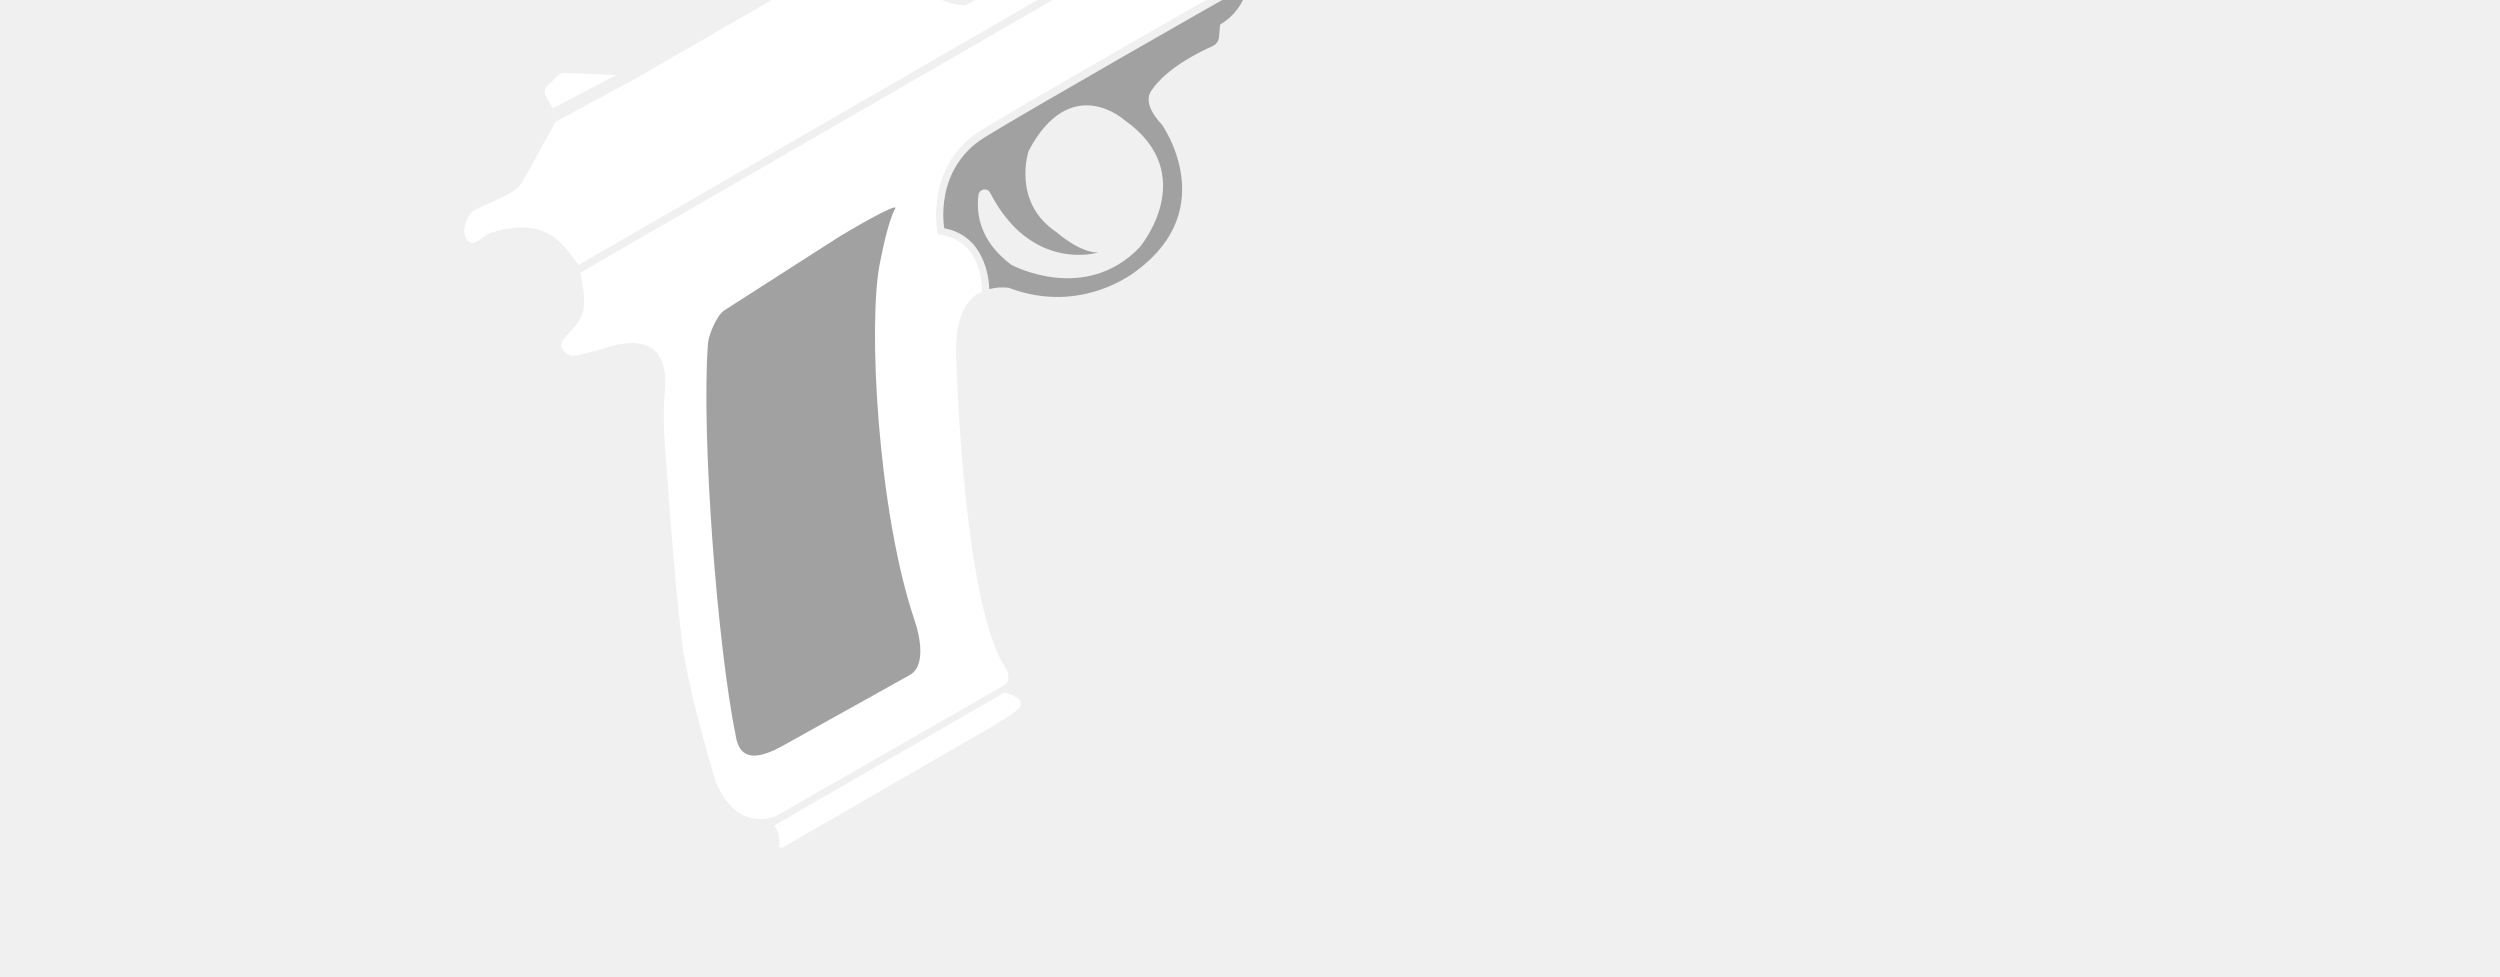
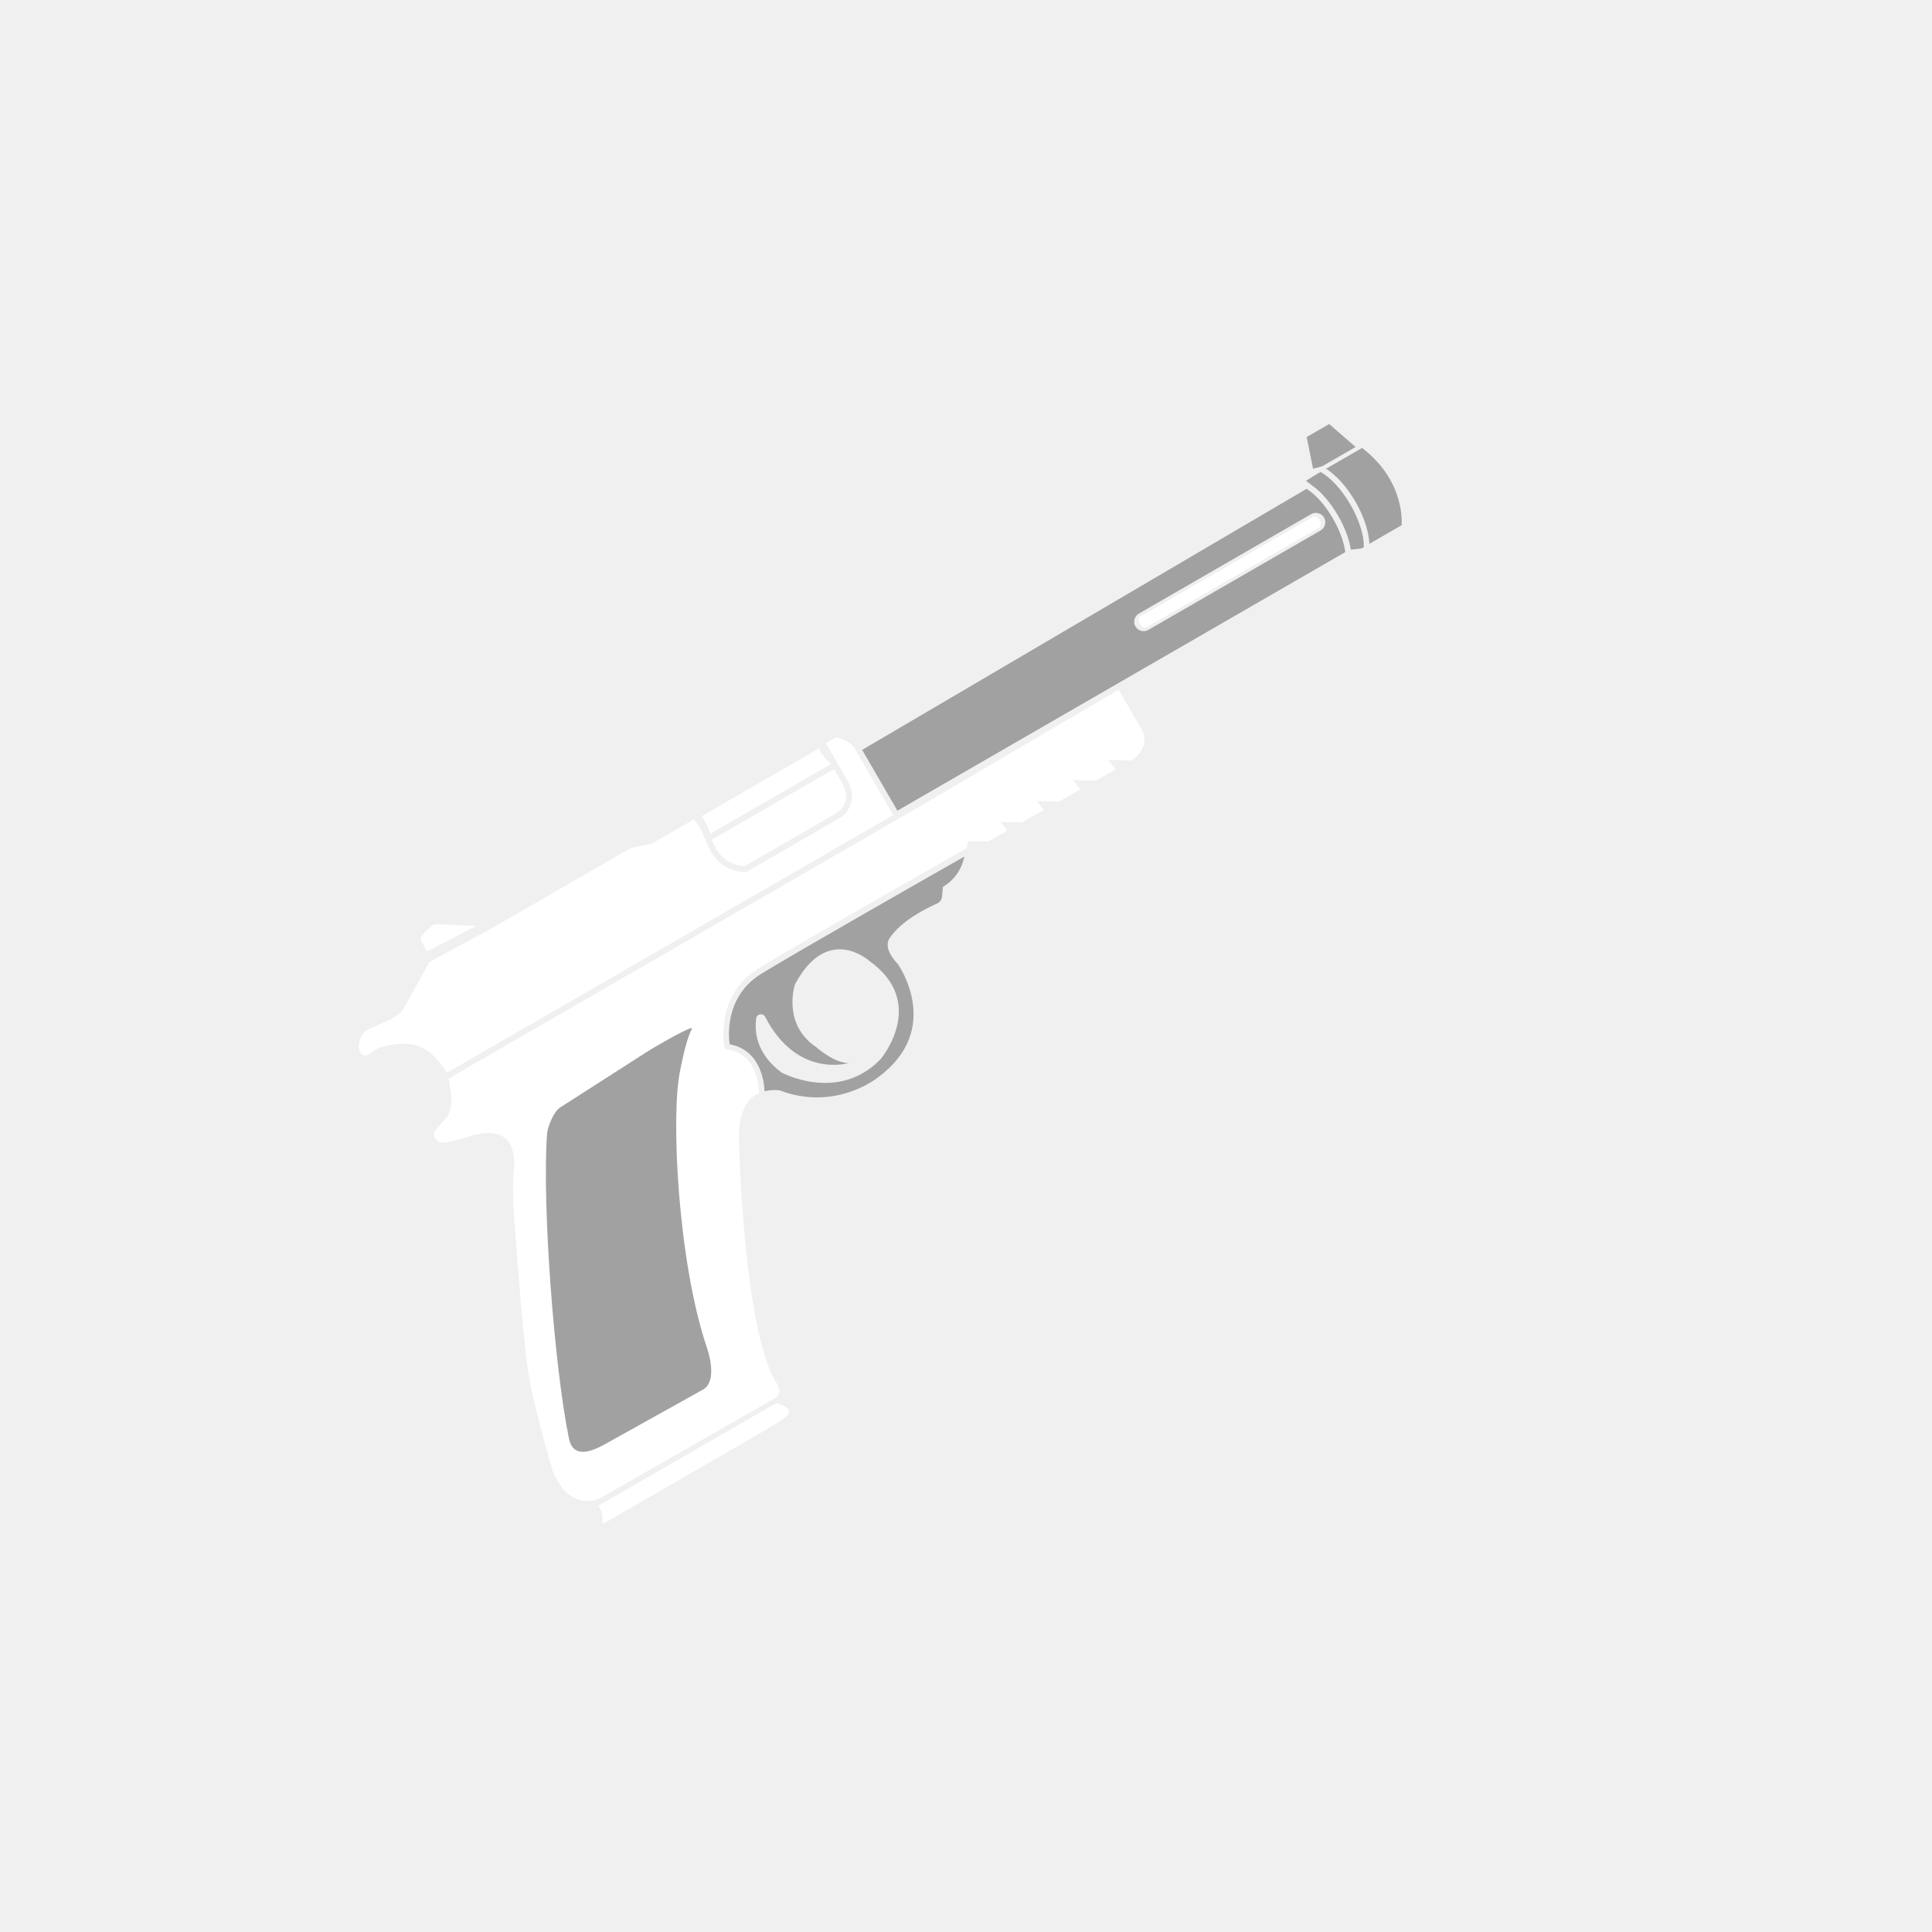
- <svg xmlns="http://www.w3.org/2000/svg" width="512" height="200" viewBox="0 470 512 200" fill="none">
-   <path d="M158.591 639.055C159.641 640.588 159.707 642.18 159.609 643.149C159.578 643.511 159.959 643.755 160.284 643.567L202.537 619.172C202.627 619.12 203.082 618.873 203.176 618.803C207.474 615.963 212.572 613.991 205.773 611.8L158.585 639.044L158.591 639.055Z" fill="white" />
-   <path d="M220.183 444.295L188.619 462.518C189.724 465.26 191.687 469.152 197.361 469.525L221.847 455.388C222.004 455.297 226.136 452.612 223.177 447.486L221.046 443.796L220.194 444.288L220.183 444.295Z" fill="white" />
-   <path d="M185.998 456.269C185.998 456.269 187.606 458.691 188.268 460.926L220.246 442.463C220.246 442.463 217.643 440.362 217.091 438.318L185.998 456.269Z" fill="white" />
-   <path d="M195.489 529.799C197.496 528.64 198.184 526.074 197.025 524.067C195.866 522.06 193.3 521.372 191.293 522.531C189.286 523.69 188.599 526.256 189.757 528.263C190.916 530.27 193.482 530.958 195.489 529.799Z" fill="white" />
-   <path d="M255.594 466.982C247.654 471.491 211.155 492.279 201.721 498.085C191.134 504.616 193.383 516.748 193.383 516.748C201.581 518.281 202.525 526.754 202.614 529.215C204.703 528.637 206.62 528.952 206.62 528.952C221.721 534.695 232.865 525.374 232.865 525.374C250.067 512.557 237.974 495.55 237.974 495.55C235.718 493.143 234.46 490.55 235.77 488.597C238.896 483.935 245.587 480.656 248.318 479.453C249.07 479.124 249.584 478.408 249.651 477.592L249.885 475.019C252.656 473.419 254.649 470.758 255.407 467.643L255.51 467.225L255.581 466.959L255.594 466.982ZM233.438 520.617C222.157 532.394 207.108 524.228 207.108 524.228C200.48 519.276 199.913 513.501 200.398 509.886C200.563 508.669 202.216 508.373 202.775 509.471C211.247 525.906 224.876 521.717 224.876 521.717C221.065 521.748 216.362 517.539 216.362 517.539C207.133 511.397 210.673 500.873 210.673 500.873C219.308 484.641 230.31 494.605 230.31 494.605C246.01 505.686 233.432 520.605 233.432 520.605L233.438 520.617Z" fill="#A1A1A1" />
-   <path d="M349.543 379.838L303.891 406.195C303.33 406.519 302.513 406.138 302.059 405.353C301.606 404.568 301.685 403.67 302.246 403.346L347.898 376.989C348.459 376.665 349.276 377.045 349.73 377.831C350.183 378.616 350.104 379.514 349.543 379.838Z" fill="white" />
-   <path d="M346.1 367.424L348.426 365.961L349.94 365.087C352.487 366.443 355.484 369.588 357.893 373.76C360.302 377.932 361.527 382.1 361.427 384.984L360.799 385.347L358.051 385.663L357.931 385.507L357.953 385.494C357.537 382.908 356.404 379.779 354.597 376.65C352.525 373.061 350.03 370.269 347.736 368.677L346.1 367.424Z" fill="#A1A1A1" />
-   <path d="M360.97 358.705L351.414 364.222C354.116 365.922 356.975 369.087 359.222 372.979C361.469 376.871 362.769 380.936 362.902 384.119L371.437 379.191C371.437 379.191 372.677 367.663 360.959 358.711L360.97 358.705Z" fill="#A1A1A1" />
-   <path d="M350.315 363.614L359.254 358.453L352.246 352.375L346.29 355.814L347.966 364.208L350.315 363.614Z" fill="#A1A1A1" />
-   <path d="M113.206 492.164L111.801 489.73C111.399 489.035 111.521 488.157 112.085 487.607L114.299 485.432C114.644 485.098 115.121 484.912 115.598 484.936L126.207 485.361L113.201 492.182L113.206 492.164Z" fill="white" />
-   <path d="M221.474 435.444L218.871 436.947L224.512 446.716C227.465 451.831 224.598 455.491 222.669 456.709L222.646 456.722L197.723 471.111L197.257 471.081C190.127 470.621 188.02 465.288 186.902 462.419L186.661 461.795C186.008 460.198 185.023 458.673 184.501 457.897L183.943 457.113L172.816 463.537L167.167 464.735L130.051 486.163L113.806 494.914L107.164 506.93C106.575 508.421 104.226 509.793 102.893 510.412L97.893 512.656C97.203 512.965 96.58 513.414 96.166 514.042C94.579 516.319 94.736 519.13 96.477 519.71C97.442 520.035 99.484 518.004 100.465 517.707C112.163 514.034 115.408 520.251 118.498 524.255L236.698 456.012L226.376 438.133C224.178 435.543 221.491 435.449 221.491 435.449L221.474 435.444Z" fill="white" />
-   <path d="M347.632 370.546L346.283 369.53L341.412 372.387L228.482 438.724L237.817 454.841L356.533 386.3L356.241 384.808C355.731 382.501 354.688 379.917 353.244 377.416C351.606 374.578 349.59 372.123 347.626 370.535L347.632 370.546ZM349.97 380.578L304.318 406.934C303.118 407.627 301.59 407.208 300.903 406.02C300.217 404.831 300.629 403.291 301.818 402.605L347.47 376.248C348.67 375.555 350.198 375.974 350.885 377.163C351.571 378.352 351.159 379.891 349.97 380.578Z" fill="#A1A1A1" />
-   <path d="M238.811 456.587L118.849 525.847C118.905 526.099 118.985 526.367 119.023 526.614C119.566 530.144 120.373 533.253 118.278 536.152C116.822 538.189 114.407 539.808 115.033 541.151C115.425 541.987 116.258 543.091 117.942 542.822C119.895 542.502 123.897 541.298 123.897 541.298C135.694 537.434 136.618 545.2 136.178 549.956C135.835 553.713 135.905 557.486 136.166 561.254C137.06 573.734 138.847 597.215 140.15 604.628C141.944 614.884 146.548 630.007 146.548 630.007C151.063 641.04 159.086 637.036 159.086 637.036L205.27 610.566C208.113 609.299 205.235 605.636 205.235 605.636C196.956 590.57 195.818 542.413 195.818 542.413C195.536 535.397 197.967 530.748 201.13 529.804L201.133 529.757C201.149 529.344 201.307 519.697 193.162 518.178L192.106 517.98L191.915 516.924C191.883 516.792 189.598 503.665 200.98 496.645C204.113 494.716 210.548 490.941 220.093 485.43C235.393 476.597 253.714 466.184 256.154 464.79L256.569 463.1L256.616 463.103C256.527 462.975 256.464 462.891 256.464 462.891L261.838 463.004L266.985 460.107C265.974 458.926 265.201 457.847 265.201 457.847L270.773 457.965L276.672 454.634C275.624 453.414 274.808 452.285 274.808 452.285L280.606 452.407L286.348 449.167C285.258 447.927 284.414 446.724 284.414 446.724L290.323 446.857L290.322 446.933L295.693 443.906C294.566 442.628 293.685 441.387 293.685 441.387L299.594 441.519L299.593 441.699C302.741 439.717 304.375 436.486 302.491 433.222L296.468 422.79L238.851 456.579L238.811 456.587Z" fill="white" />
-   <path d="M148.404 533.519L171.174 518.922C172.932 517.772 184.205 511.16 183.341 512.72C181.854 515.403 180.672 521.619 180.227 523.775C177.712 535.816 179.694 574.737 187.369 597.226C188.425 600.325 189.612 606.37 186.38 608.206L160.978 622.363C156.984 624.64 151.933 626.823 150.77 621.183C146.895 602.348 143.597 559.101 144.99 540.351C145.108 538.742 146.695 534.626 148.398 533.508L148.404 533.519Z" fill="#A1A1A1" />
+ <svg xmlns="http://www.w3.org/2000/svg" width="512" height="512" viewBox="0 0 512 512" fill="none">
+   <path d="M158.591 399.055C159.641 400.588 159.707 402.18 159.609 403.149C159.578 403.511 159.959 403.755 160.284 403.567L202.537 379.172C202.627 379.12 203.082 378.873 203.176 378.803C207.474 375.963 212.572 373.991 205.773 371.8L158.585 399.044L158.591 399.055Z" fill="white" />
+   <path d="M220.183 204.295L188.619 222.518C189.724 225.26 191.687 229.152 197.361 229.525L221.847 215.388C222.004 215.297 226.136 212.612 223.177 207.486L221.046 203.796L220.194 204.288L220.183 204.295Z" fill="white" />
+   <path d="M185.998 216.269C185.998 216.269 187.606 218.691 188.268 220.926L220.246 202.463C220.246 202.463 217.643 200.362 217.091 198.318L185.998 216.269Z" fill="white" />
+   <path d="M195.489 289.799C197.496 288.64 198.184 286.074 197.025 284.067C195.866 282.06 193.3 281.372 191.293 282.531C189.286 283.69 188.599 286.256 189.757 288.263C190.916 290.27 193.482 290.958 195.489 289.799Z" fill="white" />
+   <path d="M255.594 226.982C247.654 231.491 211.155 252.279 201.721 258.085C191.134 264.616 193.383 276.748 193.383 276.748C201.581 278.281 202.525 286.754 202.614 289.215C204.703 288.637 206.62 288.952 206.62 288.952C221.721 294.695 232.865 285.374 232.865 285.374C250.067 272.557 237.974 255.55 237.974 255.55C235.718 253.143 234.46 250.55 235.77 248.597C238.896 243.935 245.587 240.656 248.318 239.453C249.07 239.124 249.584 238.408 249.651 237.592L249.885 235.019C252.656 233.419 254.649 230.758 255.407 227.643L255.51 227.225L255.581 226.959L255.594 226.982ZM233.438 280.617C222.157 292.394 207.108 284.228 207.108 284.228C200.48 279.276 199.913 273.501 200.398 269.886C200.563 268.669 202.216 268.373 202.775 269.471C211.247 285.906 224.876 281.717 224.876 281.717C221.065 281.748 216.362 277.539 216.362 277.539C207.133 271.397 210.673 260.873 210.673 260.873C219.308 244.641 230.31 254.605 230.31 254.605C246.01 265.686 233.432 280.605 233.432 280.605L233.438 280.617Z" fill="#A1A1A1" />
+   <path d="M349.543 139.838L303.891 166.195C303.33 166.519 302.513 166.138 302.059 165.353C301.606 164.568 301.685 163.67 302.246 163.346L347.898 136.989C348.459 136.665 349.276 137.045 349.73 137.831C350.183 138.616 350.104 139.514 349.543 139.838Z" fill="white" />
+   <path d="M346.1 127.424L348.426 125.961L349.94 125.087C352.487 126.443 355.484 129.588 357.893 133.76C360.302 137.932 361.527 142.1 361.427 144.984L360.799 145.347L358.051 145.663L357.931 145.507L357.953 145.494C357.537 142.908 356.404 139.779 354.597 136.65C352.525 133.061 350.03 130.269 347.736 128.677L346.1 127.424Z" fill="#A1A1A1" />
+   <path d="M360.97 118.705L351.414 124.222C354.116 125.922 356.975 129.087 359.222 132.979C361.469 136.871 362.769 140.936 362.902 144.119L371.437 139.191C371.437 139.191 372.677 127.663 360.959 118.711L360.97 118.705Z" fill="#A1A1A1" />
+   <path d="M350.315 123.614L359.254 118.453L352.246 112.375L346.29 115.814L347.966 124.208L350.315 123.614Z" fill="#A1A1A1" />
+   <path d="M113.206 252.164L111.801 249.73C111.399 249.035 111.521 248.157 112.085 247.607L114.299 245.432C114.644 245.098 115.121 244.912 115.598 244.936L126.207 245.361L113.201 252.182L113.206 252.164Z" fill="white" />
+   <path d="M221.474 195.444L218.871 196.947L224.512 206.716C227.465 211.831 224.598 215.491 222.669 216.709L222.646 216.722L197.723 231.111L197.257 231.081C190.127 230.621 188.02 225.288 186.902 222.419L186.661 221.795C186.008 220.198 185.023 218.673 184.501 217.897L183.943 217.113L172.816 223.537L167.167 224.735L130.051 246.163L113.806 254.914L107.164 266.93C106.575 268.421 104.226 269.793 102.893 270.412L97.893 272.656C97.203 272.965 96.58 273.414 96.166 274.042C94.579 276.319 94.736 279.13 96.477 279.71C97.442 280.035 99.484 278.004 100.465 277.707C112.163 274.034 115.408 280.251 118.498 284.255L236.698 216.012L226.376 198.133C224.178 195.543 221.491 195.449 221.491 195.449L221.474 195.444Z" fill="white" />
+   <path d="M347.632 130.546L346.283 129.53L341.412 132.387L228.482 198.724L237.817 214.841L356.533 146.3L356.241 144.808C355.731 142.501 354.688 139.917 353.244 137.416C351.606 134.578 349.59 132.123 347.626 130.535L347.632 130.546ZM349.97 140.578L304.318 166.934C303.118 167.627 301.59 167.208 300.903 166.02C300.217 164.831 300.629 163.291 301.818 162.605L347.47 136.248C348.67 135.555 350.198 135.974 350.885 137.163C351.571 138.352 351.159 139.891 349.97 140.578Z" fill="#A1A1A1" />
+   <path d="M130.714 285.935C130.073 285.886 129.438 286.029 128.857 286.319C127.312 287.061 124.968 288.699 126.44 291.483C128.58 295.526 132.063 294.383 133.705 293.42C135.347 292.457 141.539 289.764 142.055 288.3C142.531 286.949 142.972 284.346 139.655 283.599C139.119 283.475 137.972 283.793 137.54 284.132C136.416 285.035 133.565 286.158 130.726 285.928L130.714 285.935Z" fill="#A1A1A1" />
+   <path d="M174.631 264.602C173.753 264.87 172.797 264.509 172.315 263.726C171.627 262.613 170.849 260.953 171.47 259.802C172.466 257.926 179.841 256.868 179.841 256.868L181.255 260.897C181.255 260.897 177.616 263.686 174.631 264.602Z" fill="#A1A1A1" />
+   <path d="M185.674 253.398L207.345 240.886C207.861 240.588 208.51 240.961 208.511 241.559L208.518 245.742C208.519 246.235 208.251 246.704 207.825 246.95L187.781 258.522C187.164 258.879 186.374 258.572 186.159 257.889L185.166 254.693C185.014 254.197 185.226 253.657 185.674 253.398Z" fill="#A1A1A1" />
+   <path d="M212.5 238.029L213.138 241.414C213.25 242.022 213.859 242.403 214.464 242.234L219.755 240.779C220.686 240.526 221.407 239.78 221.629 238.844C221.943 237.497 222.145 235.541 221.194 234.101C220.938 233.71 220.511 233.463 220.047 233.462C219.012 233.431 216.812 233.79 213.22 236.297C212.662 236.679 212.384 237.363 212.511 238.022L212.5 238.029Z" fill="#A1A1A1" />
+   <path d="M238.811 216.587L118.849 285.847C118.905 286.099 118.985 286.367 119.023 286.614C119.566 290.144 120.373 293.253 118.278 296.152C116.822 298.189 114.407 299.808 115.033 301.151C115.425 301.987 116.258 303.091 117.942 302.822C119.895 302.502 123.897 301.298 123.897 301.298C135.694 297.434 136.618 305.2 136.178 309.956C135.835 313.713 135.905 317.486 136.166 321.254C137.06 333.734 138.847 357.215 140.15 364.628C141.944 374.884 146.548 390.007 146.548 390.007C151.063 401.04 159.086 397.036 159.086 397.036L205.27 370.566C208.113 369.299 205.235 365.636 205.235 365.636C196.956 350.57 195.818 302.413 195.818 302.413C195.536 295.397 197.967 290.748 201.13 289.804L201.133 289.757C201.149 289.344 201.307 279.697 193.162 278.178L192.106 277.98L191.915 276.924C191.883 276.792 189.598 263.665 200.98 256.645C204.113 254.716 210.548 250.941 220.093 245.43C235.393 236.597 253.714 226.184 256.154 224.79L256.569 223.1L256.616 223.103C256.527 222.975 256.464 222.891 256.464 222.891L261.838 223.004L266.985 220.107C265.974 218.926 265.201 217.847 265.201 217.847L270.773 217.965L276.672 214.634C275.624 213.414 274.808 212.285 274.808 212.285L280.606 212.407L286.348 209.167C285.258 207.927 284.414 206.724 284.414 206.724L290.323 206.857L290.322 206.933L295.693 203.906C294.566 202.628 293.685 201.387 293.685 201.387L299.594 201.519L299.593 201.699C302.741 199.717 304.375 196.486 302.491 193.222L296.468 182.79L238.851 216.579L238.811 216.587Z" fill="white" />
+   <path d="M148.404 293.519L171.174 278.922C172.932 277.772 184.205 271.16 183.341 272.72C181.854 275.403 180.672 281.619 180.227 283.775C177.712 295.816 179.694 334.737 187.369 357.226C188.425 360.325 189.612 366.37 186.38 368.206L160.978 382.363C156.984 384.64 151.933 386.823 150.77 381.183C146.895 362.348 143.597 319.101 144.99 300.351C145.108 298.742 146.695 294.626 148.398 293.508L148.404 293.519Z" fill="#A1A1A1" />
</svg>
